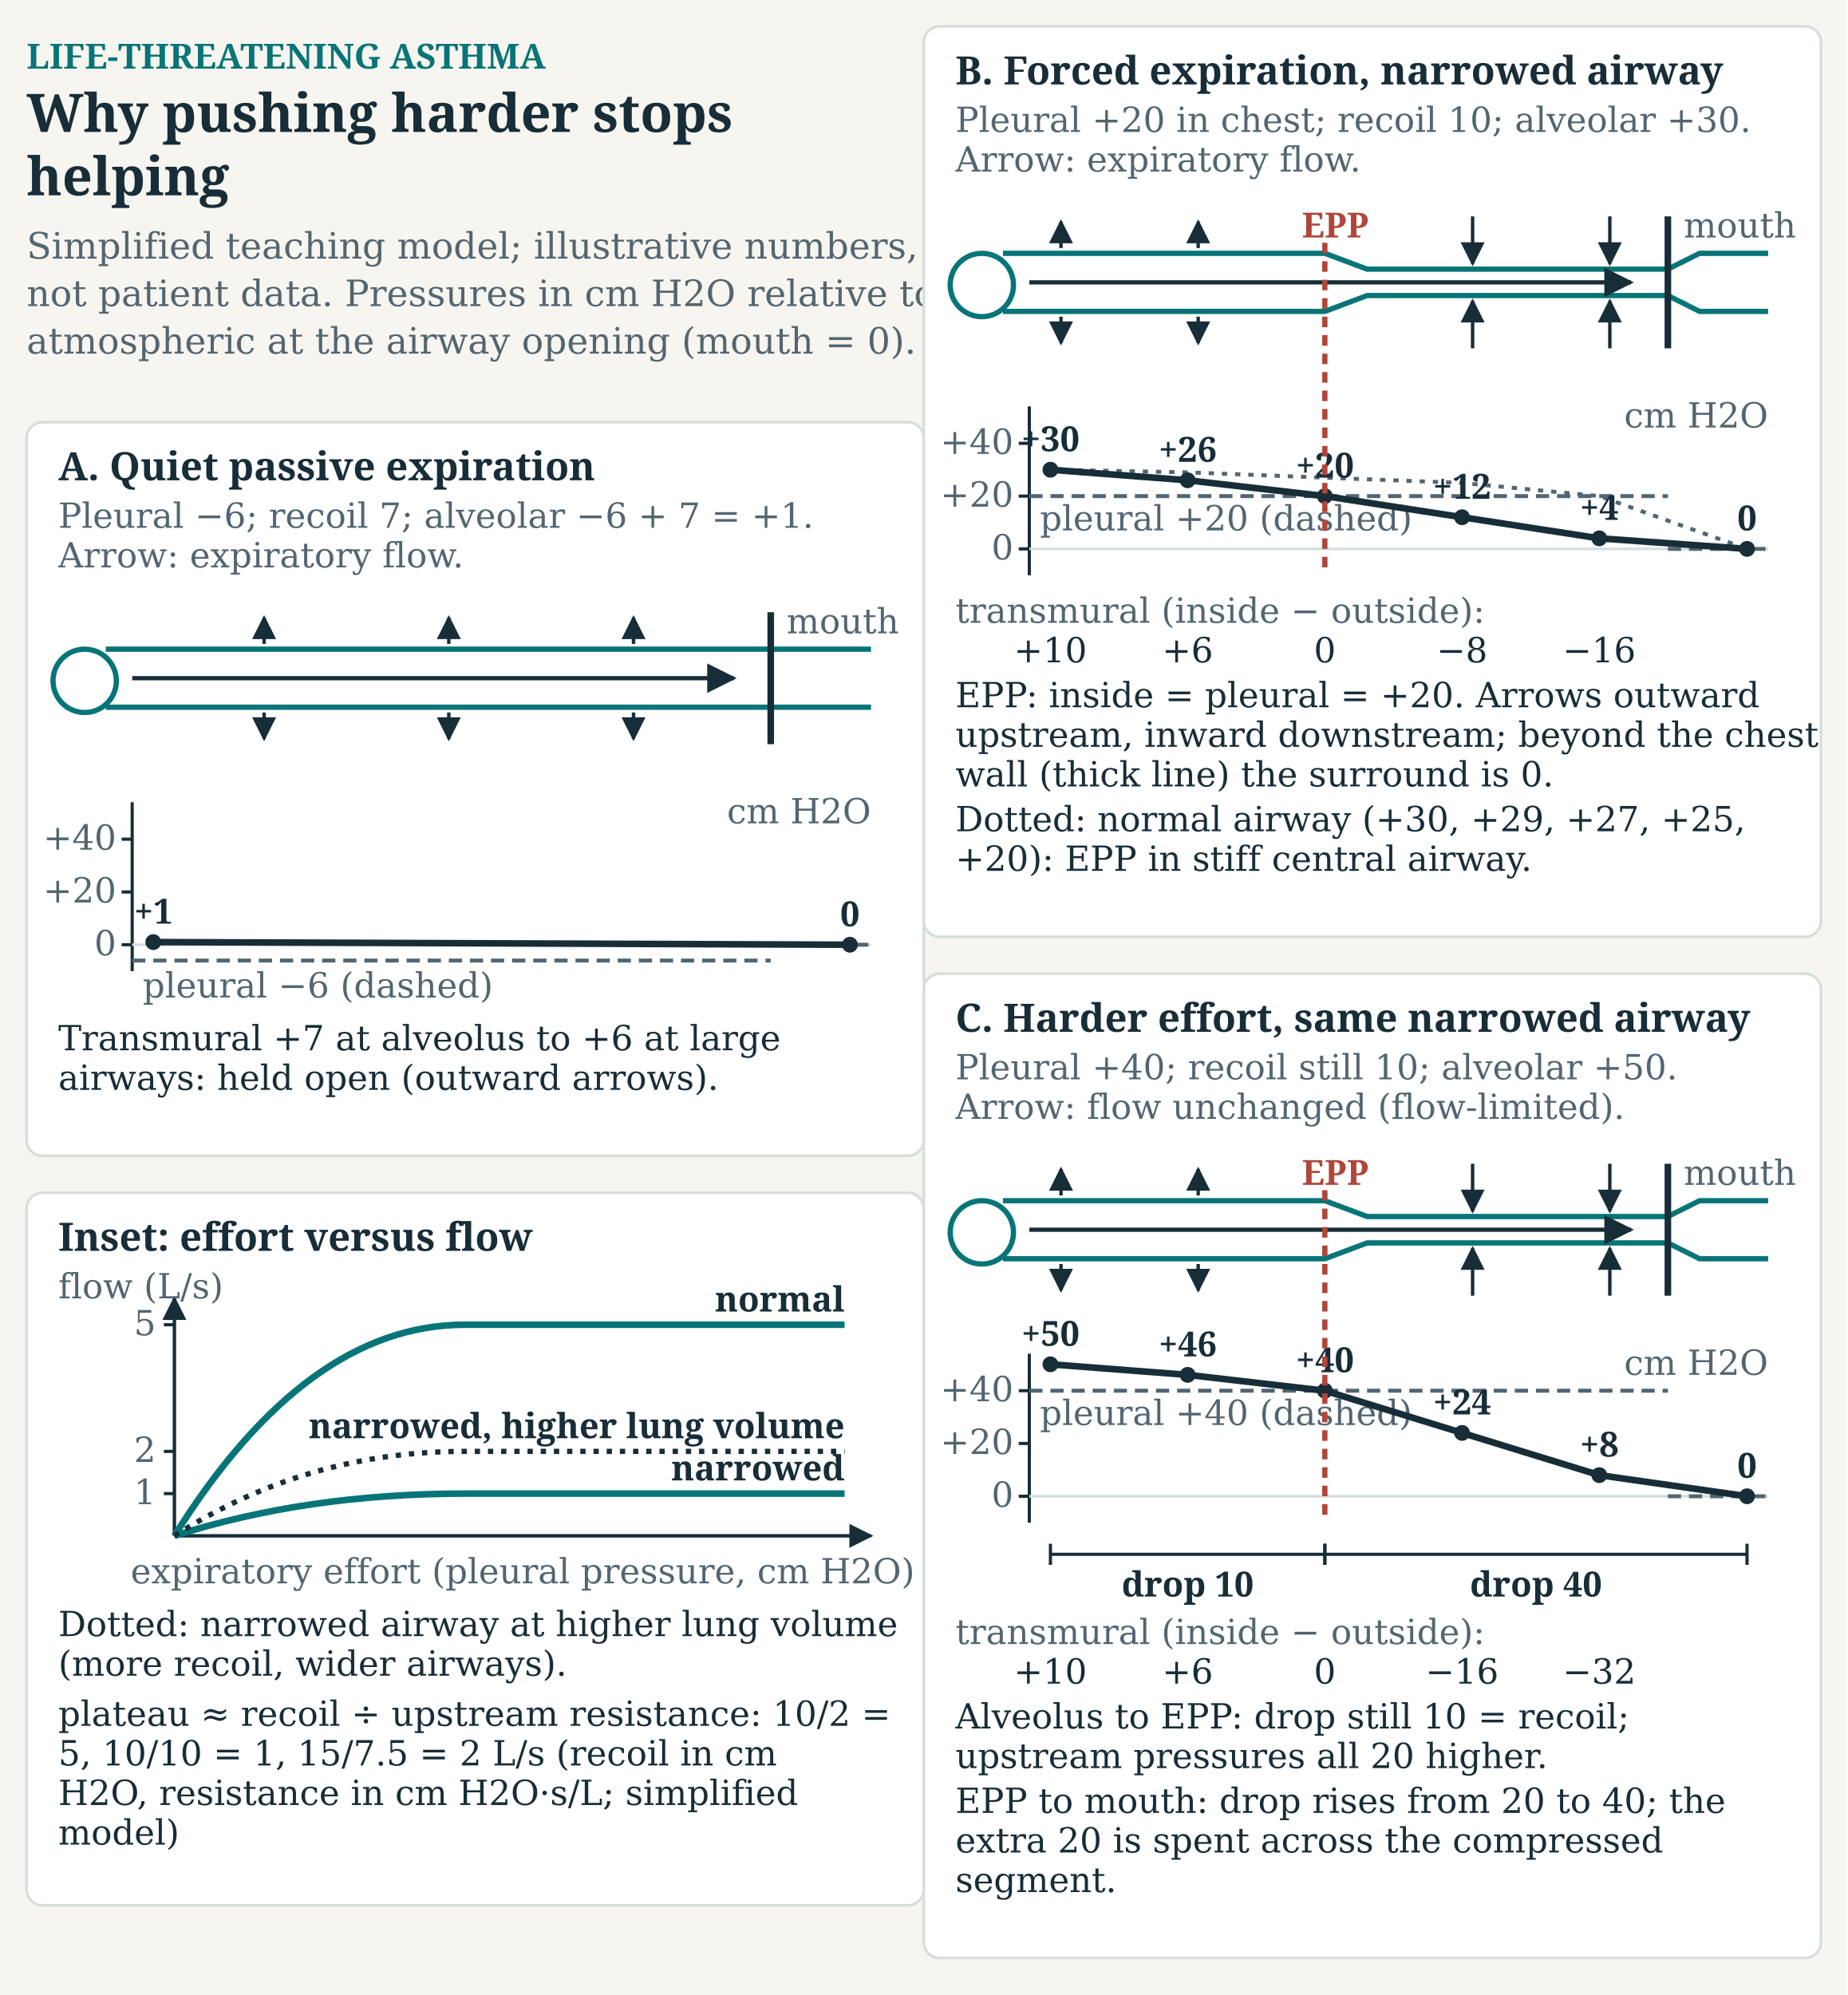
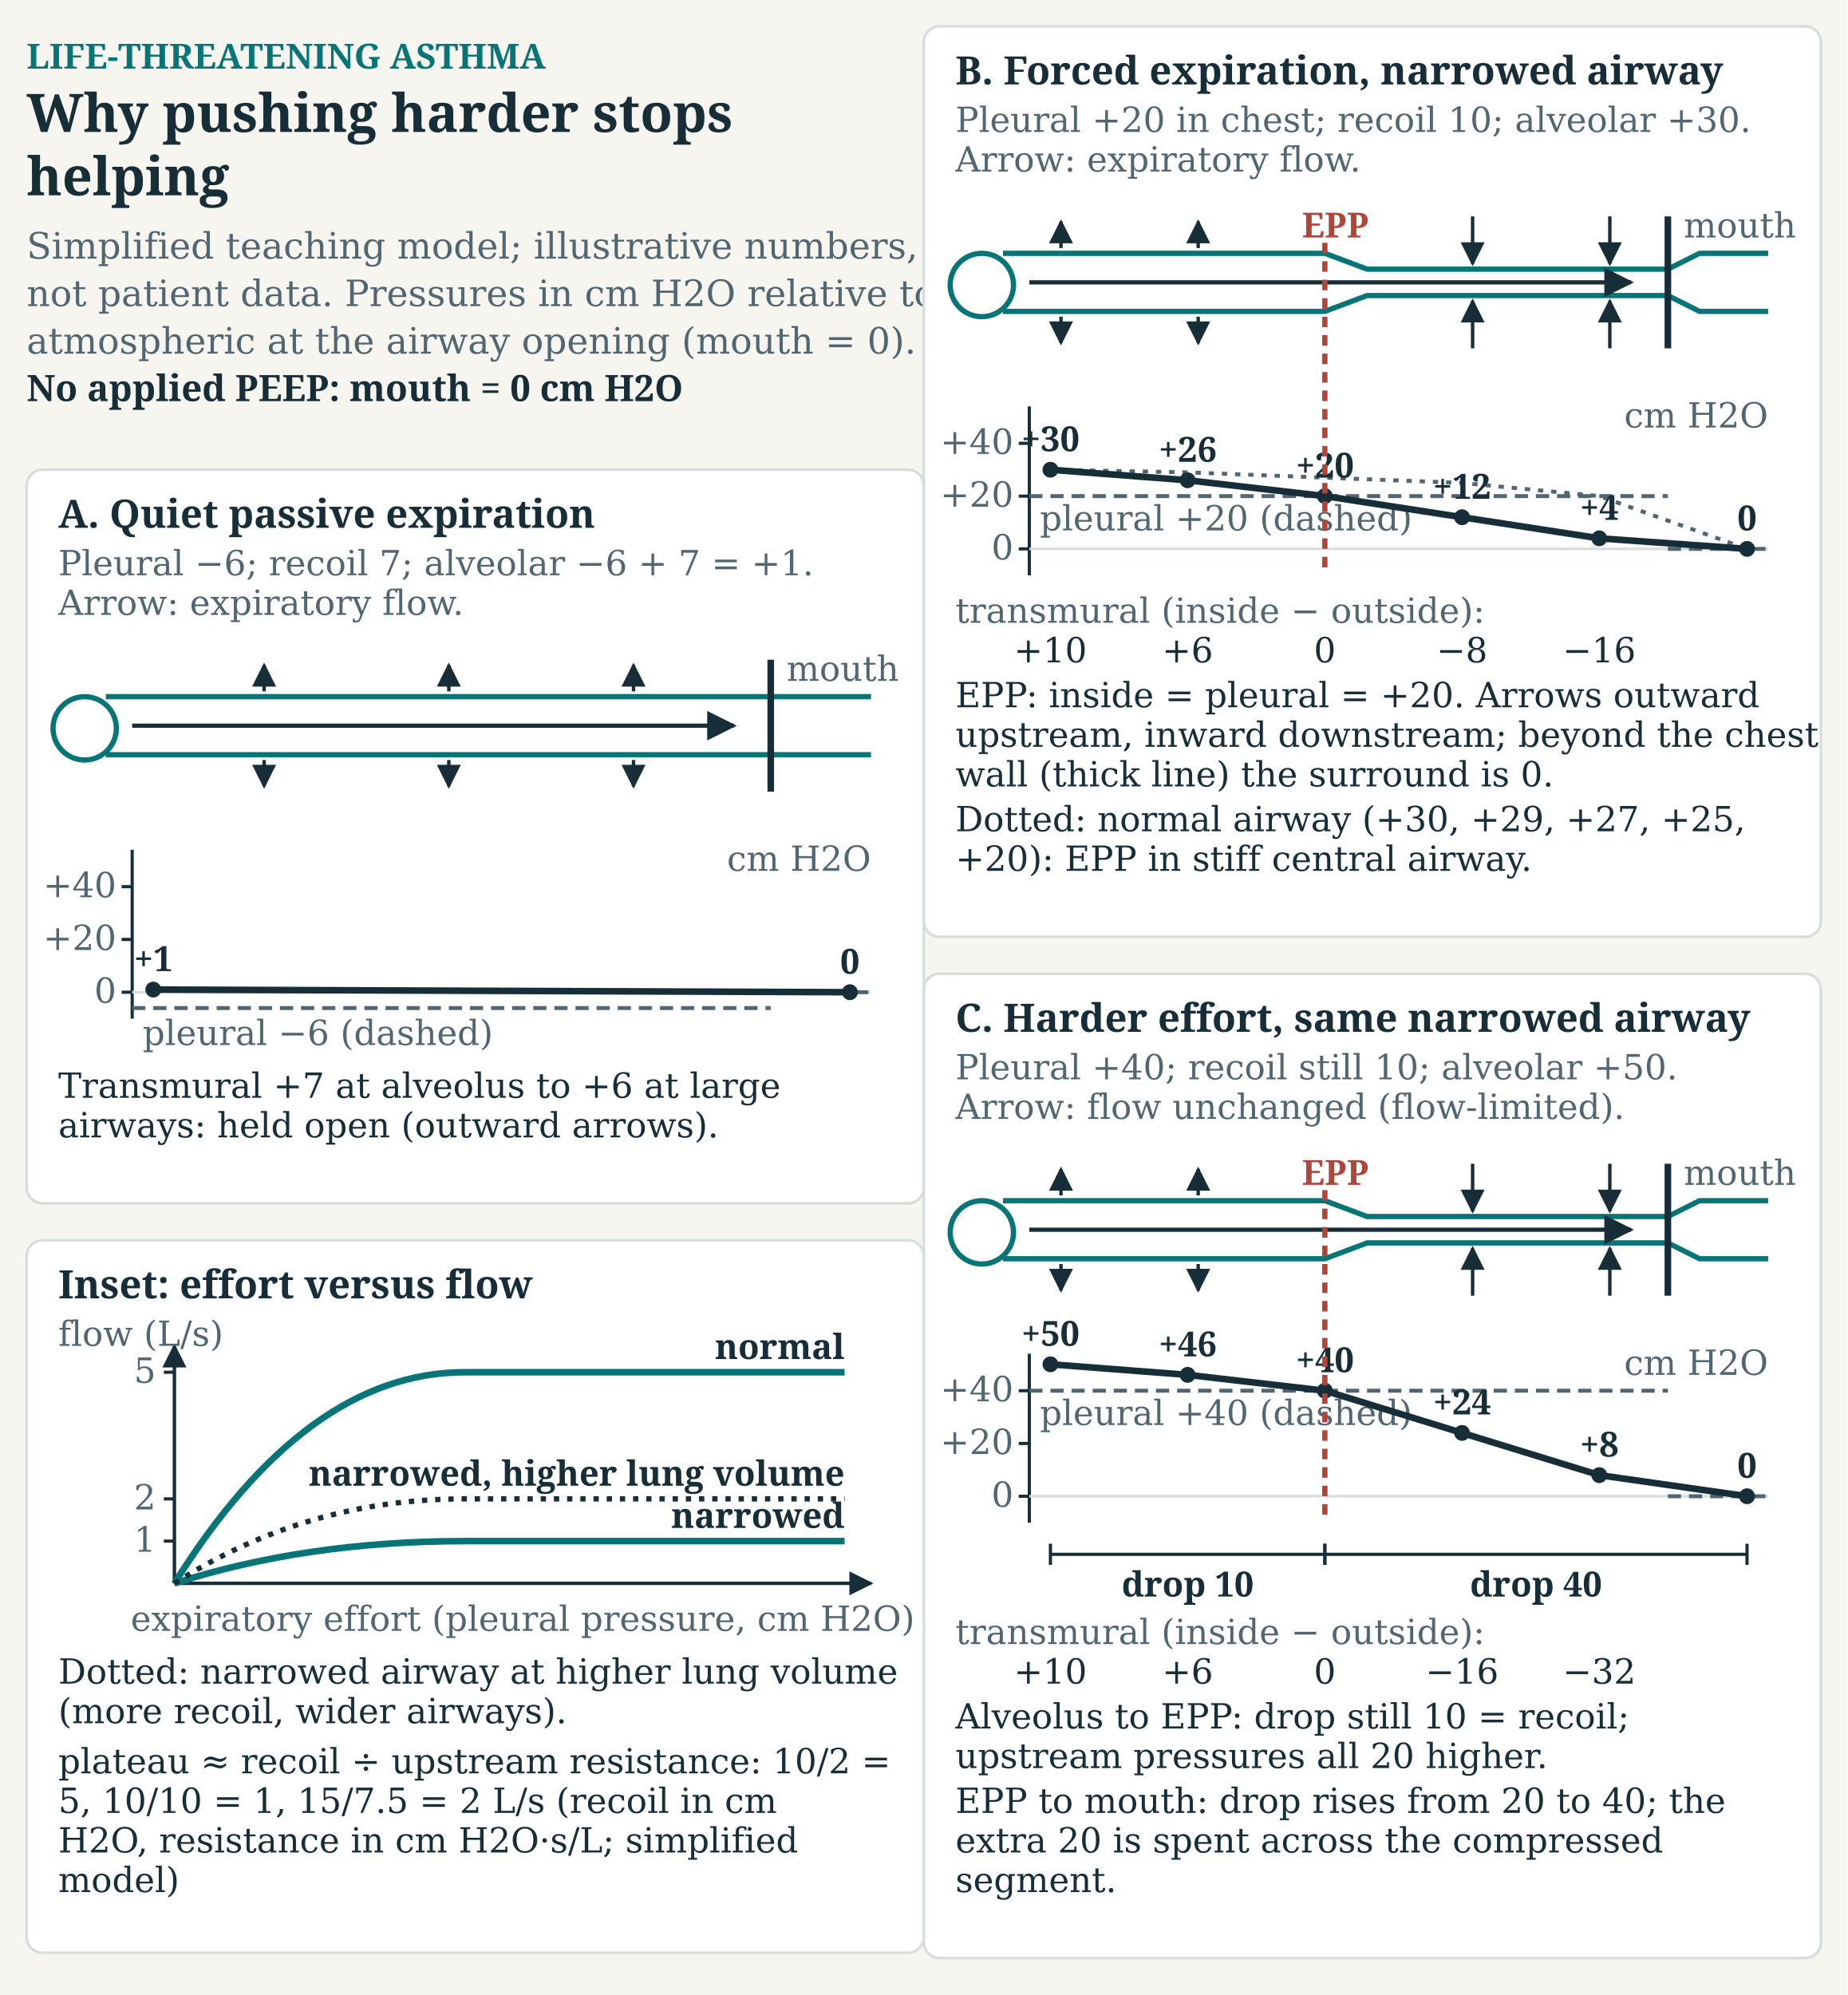
<svg xmlns="http://www.w3.org/2000/svg" class="diagram-print" viewBox="0 0 700 756.0" width="6.9in" height="7.45in" role="img" aria-labelledby="fig-r7-01-equal-pressure-point-print-title" aria-describedby="fig-r7-01-equal-pressure-point-print-desc">
  <style>text{font-family:Literata,'DejaVu Serif',Georgia,serif}text[font-weight='700']{font-family:Fraunces,Literata,Georgia,serif}.t-ink{fill:var(--fig-ink,#172d38)}.s-ink{stroke:var(--fig-ink,#172d38);fill:none}.f-ink{fill:var(--fig-ink,#172d38)}.t-muted{fill:var(--fig-muted,#526671)}.s-muted{stroke:var(--fig-muted,#526671);fill:none}.f-muted{fill:var(--fig-muted,#526671)}.t-teal{fill:var(--fig-teal,#077578)}.s-teal{stroke:var(--fig-teal,#077578);fill:none}.f-teal{fill:var(--fig-teal,#077578)}.t-red{fill:var(--fig-red,#af4639)}.s-red{stroke:var(--fig-red,#af4639);fill:none}.f-red{fill:var(--fig-red,#af4639)}.t-gold{fill:var(--fig-gold,#996613)}.s-gold{stroke:var(--fig-gold,#996613);fill:none}.f-gold{fill:var(--fig-gold,#996613)}.t-rule{fill:var(--fig-rule,#d5dedc)}.s-rule{stroke:var(--fig-rule,#d5dedc);fill:none}.f-rule{fill:var(--fig-rule,#d5dedc)}.bg{fill:var(--fig-canvas,#f7f5ef)}.pn{fill:var(--fig-panel,#ffffff);stroke:var(--fig-rule,#d5dedc)}.hatch{fill:url(#fig-r7-01-equal-pressure-point-print-h)}</style>
  <defs>
    <marker id="fig-r7-01-equal-pressure-point-print-ar" viewBox="0 0 10 10" refX="9" refY="5" markerWidth="7" markerHeight="7" orient="auto-start-reverse">
      <path d="M0,0L10,5L0,10z" class="f-ink" />
    </marker>
    <pattern id="fig-r7-01-equal-pressure-point-print-h" width="7" height="7" patternUnits="userSpaceOnUse" patternTransform="rotate(45)">
      <line x1="0" y1="0" x2="0" y2="7" class="s-gold" stroke-width="2.5" />
    </pattern>
  </defs>
  <rect class="bg" width="700" height="756.0" />
  <g transform="translate(10,10)">
    <text x="0" y="16" font-size="13.14" text-anchor="start" font-weight="700" class="t-teal">LIFE-THREATENING ASTHMA</text>
    <text x="0" y="40" font-size="20.14" text-anchor="start" font-weight="700" class="t-ink">Why pushing harder stops</text>
    <text x="0" y="64" font-size="20.14" text-anchor="start" font-weight="700" class="t-ink">helping</text>
    <text x="0" y="88" font-size="13.78" text-anchor="start" font-weight="400" class="t-muted">Simplified teaching model; illustrative numbers,</text>
    <text x="0" y="106" font-size="13.78" text-anchor="start" font-weight="400" class="t-muted">not patient data. Pressures in cm H2O relative to</text>
    <text x="0" y="124" font-size="13.78" text-anchor="start" font-weight="400" class="t-muted">atmospheric at the airway opening (mouth = 0).</text>
-   </g>
-   <g transform="translate(10,160)">
+     <text x="0" y="142" font-size="13.78" text-anchor="start" font-weight="700" class="t-ink">No applied PEEP: mouth = 0 cm H2O</text>
+   </g>
+   <g transform="translate(10,178)">
    <rect x="0" y="0" width="340" height="278.0" rx="6" class="pn" />
    <text x="12" y="22" font-size="14.84" text-anchor="start" font-weight="700" class="t-ink">A. Quiet passive expiration</text>
    <text x="12" y="40" font-size="13.14" text-anchor="start" font-weight="400" class="t-muted">Pleural −6; recoil 7; alveolar −6 + 7 = +1.</text>
    <text x="12" y="55" font-size="13.14" text-anchor="start" font-weight="400" class="t-muted">Arrow: expiratory flow.</text>
    <path d="M30,86 L320,86 M30,108 L320,108" class="s-teal" stroke-width="2" />
    <circle cx="22" cy="98" r="12" class="s-teal" stroke-width="2" />
    <line x1="282" y1="72" x2="282" y2="122" class="s-ink" stroke-width="2.5" />
    <line x1="90" y1="84" x2="90" y2="74" class="s-ink" stroke-width="1.3" marker-end="url(#fig-r7-01-equal-pressure-point-print-ar)" />
    <line x1="90" y1="110" x2="90" y2="120" class="s-ink" stroke-width="1.3" marker-end="url(#fig-r7-01-equal-pressure-point-print-ar)" />
    <line x1="160" y1="84" x2="160" y2="74" class="s-ink" stroke-width="1.3" marker-end="url(#fig-r7-01-equal-pressure-point-print-ar)" />
    <line x1="160" y1="110" x2="160" y2="120" class="s-ink" stroke-width="1.3" marker-end="url(#fig-r7-01-equal-pressure-point-print-ar)" />
    <line x1="230" y1="84" x2="230" y2="74" class="s-ink" stroke-width="1.3" marker-end="url(#fig-r7-01-equal-pressure-point-print-ar)" />
    <line x1="230" y1="110" x2="230" y2="120" class="s-ink" stroke-width="1.3" marker-end="url(#fig-r7-01-equal-pressure-point-print-ar)" />
    <line x1="40" y1="97.0" x2="268" y2="97.0" class="s-ink" stroke-width="1.6" marker-end="url(#fig-r7-01-equal-pressure-point-print-ar)" />
    <text x="288" y="80" font-size="13.14" text-anchor="start" font-weight="400" class="t-muted">mouth</text>
    <line x1="40" y1="144.0" x2="40" y2="208.0" class="s-ink" stroke-width="1.2" />
    <line x1="36" y1="158.0" x2="40" y2="158.0" class="s-ink" stroke-width="1.2" />
    <text x="34" y="162.0" font-size="13.14" text-anchor="end" font-weight="400" class="t-muted">+40</text>
    <line x1="36" y1="178.0" x2="40" y2="178.0" class="s-ink" stroke-width="1.2" />
    <text x="34" y="182.0" font-size="13.14" text-anchor="end" font-weight="400" class="t-muted">+20</text>
    <line x1="36" y1="198.0" x2="40" y2="198.0" class="s-ink" stroke-width="1.2" />
    <text x="34" y="202.0" font-size="13.14" text-anchor="end" font-weight="400" class="t-muted">0</text>
    <text x="320" y="152.0" font-size="13.14" text-anchor="end" font-weight="400" class="t-muted">cm H2O</text>
    <line x1="40" y1="198.0" x2="320" y2="198.0" class="s-rule" stroke-width="1" />
    <line x1="40" y1="204.0" x2="282" y2="204.0" class="s-muted" stroke-width="1.5" stroke-dasharray="5 3" />
    <line x1="282" y1="198.0" x2="320" y2="198.0" class="s-muted" stroke-width="1.5" stroke-dasharray="5 3" />
    <text x="44" y="218.0" font-size="13.14" text-anchor="start" font-weight="400" class="t-muted">pleural −6 (dashed)</text>
    <path d="M48,197.0 L312,198.0" class="s-ink" stroke-width="2.5" />
    <circle cx="48" cy="197.0" r="3" class="f-ink" />
    <text x="48" y="190.0" font-size="13.14" text-anchor="middle" font-weight="700" class="t-ink">+1</text>
    <circle cx="312" cy="198.0" r="3" class="f-ink" />
    <text x="312" y="191.0" font-size="13.14" text-anchor="middle" font-weight="700" class="t-ink">0</text>
    <text x="12" y="238.0" font-size="13.14" text-anchor="start" font-weight="400" class="t-ink">Transmural +7 at alveolus to +6 at large</text>
    <text x="12" y="253.0" font-size="13.14" text-anchor="start" font-weight="400" class="t-ink">airways: held open (outward arrows).</text>
  </g>
  <g transform="translate(350,10)">
    <rect x="0" y="0" width="340" height="345.0" rx="6" class="pn" />
    <text x="12" y="22" font-size="14.84" text-anchor="start" font-weight="700" class="t-ink">B. Forced expiration, narrowed airway</text>
    <text x="12" y="40" font-size="13.14" text-anchor="start" font-weight="400" class="t-muted">Pleural +20 in chest; recoil 10; alveolar +30.</text>
    <text x="12" y="55" font-size="13.14" text-anchor="start" font-weight="400" class="t-muted">Arrow: expiratory flow.</text>
    <path d="M30,86 L152,86 L168,92 L282,92 L294,86 L320,86 M30,108 L152,108 L168,102 L282,102 L294,108 L320,108" class="s-teal" stroke-width="2" />
    <circle cx="22" cy="98" r="12" class="s-teal" stroke-width="2" />
    <line x1="52" y1="84" x2="52" y2="74" class="s-ink" stroke-width="1.3" marker-end="url(#fig-r7-01-equal-pressure-point-print-ar)" />
    <line x1="52" y1="110" x2="52" y2="120" class="s-ink" stroke-width="1.3" marker-end="url(#fig-r7-01-equal-pressure-point-print-ar)" />
    <line x1="104" y1="84" x2="104" y2="74" class="s-ink" stroke-width="1.3" marker-end="url(#fig-r7-01-equal-pressure-point-print-ar)" />
    <line x1="104" y1="110" x2="104" y2="120" class="s-ink" stroke-width="1.3" marker-end="url(#fig-r7-01-equal-pressure-point-print-ar)" />
    <line x1="208" y1="72" x2="208" y2="90" class="s-ink" stroke-width="1.3" marker-end="url(#fig-r7-01-equal-pressure-point-print-ar)" />
    <line x1="208" y1="122" x2="208" y2="104" class="s-ink" stroke-width="1.3" marker-end="url(#fig-r7-01-equal-pressure-point-print-ar)" />
    <line x1="260" y1="72" x2="260" y2="90" class="s-ink" stroke-width="1.3" marker-end="url(#fig-r7-01-equal-pressure-point-print-ar)" />
    <line x1="260" y1="122" x2="260" y2="104" class="s-ink" stroke-width="1.3" marker-end="url(#fig-r7-01-equal-pressure-point-print-ar)" />
    <line x1="282" y1="72" x2="282" y2="122" class="s-ink" stroke-width="2.5" />
    <line x1="40" y1="97.0" x2="268" y2="97.0" class="s-ink" stroke-width="1.6" marker-end="url(#fig-r7-01-equal-pressure-point-print-ar)" />
    <text x="288" y="80" font-size="13.14" text-anchor="start" font-weight="400" class="t-muted">mouth</text>
    <line x1="40" y1="144.0" x2="40" y2="208.0" class="s-ink" stroke-width="1.2" />
    <line x1="36" y1="158.0" x2="40" y2="158.0" class="s-ink" stroke-width="1.2" />
    <text x="34" y="162.0" font-size="13.14" text-anchor="end" font-weight="400" class="t-muted">+40</text>
    <line x1="36" y1="178.0" x2="40" y2="178.0" class="s-ink" stroke-width="1.2" />
    <text x="34" y="182.0" font-size="13.14" text-anchor="end" font-weight="400" class="t-muted">+20</text>
    <line x1="36" y1="198.0" x2="40" y2="198.0" class="s-ink" stroke-width="1.2" />
    <text x="34" y="202.0" font-size="13.14" text-anchor="end" font-weight="400" class="t-muted">0</text>
    <text x="320" y="152.0" font-size="13.14" text-anchor="end" font-weight="400" class="t-muted">cm H2O</text>
    <line x1="40" y1="198.0" x2="320" y2="198.0" class="s-rule" stroke-width="1" />
    <line x1="40" y1="178.0" x2="282" y2="178.0" class="s-muted" stroke-width="1.5" stroke-dasharray="5 3" />
    <line x1="282" y1="198.0" x2="320" y2="198.0" class="s-muted" stroke-width="1.5" stroke-dasharray="5 3" />
    <text x="44" y="191.0" font-size="13.14" text-anchor="start" font-weight="400" class="t-muted">pleural +20 (dashed)</text>
    <path d="M48,168.0 L100,169.0 L152,171.0 L204,173.0 L256,178.0 L312,198.0" class="s-muted" stroke-width="1.5" stroke-dasharray="2 3" />
    <path d="M48,168.0 L100,172.0 L152,178.0 L204,186.0 L256,194.0 L312,198.0" class="s-ink" stroke-width="2.5" />
    <circle cx="48" cy="168.0" r="3" class="f-ink" />
    <text x="48" y="161.0" font-size="13.14" text-anchor="middle" font-weight="700" class="t-ink">+30</text>
    <circle cx="100" cy="172.0" r="3" class="f-ink" />
    <text x="100" y="165.0" font-size="13.14" text-anchor="middle" font-weight="700" class="t-ink">+26</text>
    <circle cx="152" cy="178.0" r="3" class="f-ink" />
    <text x="152" y="171.0" font-size="13.14" text-anchor="middle" font-weight="700" class="t-ink">+20</text>
    <circle cx="204" cy="186.0" r="3" class="f-ink" />
    <text x="204" y="179.0" font-size="13.14" text-anchor="middle" font-weight="700" class="t-ink">+12</text>
    <circle cx="256" cy="194.0" r="3" class="f-ink" />
    <text x="256" y="187.0" font-size="13.14" text-anchor="middle" font-weight="700" class="t-ink">+4</text>
    <circle cx="312" cy="198.0" r="3" class="f-ink" />
    <text x="312" y="191.0" font-size="13.14" text-anchor="middle" font-weight="700" class="t-ink">0</text>
    <line x1="152" y1="82" x2="152" y2="208.0" class="s-red" stroke-width="2" stroke-dasharray="4 3" />
    <text x="156" y="80" font-size="13.14" text-anchor="middle" font-weight="700" class="t-red">EPP</text>
    <text x="12" y="226.0" font-size="13.14" text-anchor="start" font-weight="400" class="t-muted">transmural (inside − outside):</text>
    <text x="48" y="241.0" font-size="13.14" text-anchor="middle" font-weight="400" class="t-ink">+10</text>
    <text x="100" y="241.0" font-size="13.14" text-anchor="middle" font-weight="400" class="t-ink">+6</text>
    <text x="152" y="241.0" font-size="13.14" text-anchor="middle" font-weight="400" class="t-ink">0</text>
    <text x="204" y="241.0" font-size="13.14" text-anchor="middle" font-weight="400" class="t-ink">−8</text>
    <text x="256" y="241.0" font-size="13.14" text-anchor="middle" font-weight="400" class="t-ink">−16</text>
    <text x="12" y="258.0" font-size="13.14" text-anchor="start" font-weight="400" class="t-ink">EPP: inside = pleural = +20. Arrows outward</text>
    <text x="12" y="273.0" font-size="13.14" text-anchor="start" font-weight="400" class="t-ink">upstream, inward downstream; beyond the chest</text>
    <text x="12" y="288.0" font-size="13.14" text-anchor="start" font-weight="400" class="t-ink">wall (thick line) the surround is 0.</text>
    <text x="12" y="305.0" font-size="13.14" text-anchor="start" font-weight="400" class="t-ink">Dotted: normal airway (+30, +29, +27, +25,</text>
    <text x="12" y="320.0" font-size="13.14" text-anchor="start" font-weight="400" class="t-ink">+20): EPP in stiff central airway.</text>
  </g>
  <g transform="translate(350,369.0)">
    <rect x="0" y="0" width="340" height="373.0" rx="6" class="pn" />
    <text x="12" y="22" font-size="14.84" text-anchor="start" font-weight="700" class="t-ink">C. Harder effort, same narrowed airway</text>
    <text x="12" y="40" font-size="13.14" text-anchor="start" font-weight="400" class="t-muted">Pleural +40; recoil still 10; alveolar +50.</text>
    <text x="12" y="55" font-size="13.14" text-anchor="start" font-weight="400" class="t-muted">Arrow: flow unchanged (flow-limited).</text>
    <path d="M30,86 L152,86 L168,92 L282,92 L294,86 L320,86 M30,108 L152,108 L168,102 L282,102 L294,108 L320,108" class="s-teal" stroke-width="2" />
    <circle cx="22" cy="98" r="12" class="s-teal" stroke-width="2" />
    <line x1="52" y1="84" x2="52" y2="74" class="s-ink" stroke-width="1.3" marker-end="url(#fig-r7-01-equal-pressure-point-print-ar)" />
    <line x1="52" y1="110" x2="52" y2="120" class="s-ink" stroke-width="1.3" marker-end="url(#fig-r7-01-equal-pressure-point-print-ar)" />
    <line x1="104" y1="84" x2="104" y2="74" class="s-ink" stroke-width="1.3" marker-end="url(#fig-r7-01-equal-pressure-point-print-ar)" />
    <line x1="104" y1="110" x2="104" y2="120" class="s-ink" stroke-width="1.3" marker-end="url(#fig-r7-01-equal-pressure-point-print-ar)" />
    <line x1="208" y1="72" x2="208" y2="90" class="s-ink" stroke-width="1.3" marker-end="url(#fig-r7-01-equal-pressure-point-print-ar)" />
    <line x1="208" y1="122" x2="208" y2="104" class="s-ink" stroke-width="1.3" marker-end="url(#fig-r7-01-equal-pressure-point-print-ar)" />
    <line x1="260" y1="72" x2="260" y2="90" class="s-ink" stroke-width="1.3" marker-end="url(#fig-r7-01-equal-pressure-point-print-ar)" />
    <line x1="260" y1="122" x2="260" y2="104" class="s-ink" stroke-width="1.3" marker-end="url(#fig-r7-01-equal-pressure-point-print-ar)" />
    <line x1="282" y1="72" x2="282" y2="122" class="s-ink" stroke-width="2.5" />
    <line x1="40" y1="97.0" x2="268" y2="97.0" class="s-ink" stroke-width="1.6" marker-end="url(#fig-r7-01-equal-pressure-point-print-ar)" />
    <text x="288" y="80" font-size="13.14" text-anchor="start" font-weight="400" class="t-muted">mouth</text>
    <line x1="40" y1="144.0" x2="40" y2="208.0" class="s-ink" stroke-width="1.2" />
    <line x1="36" y1="158.0" x2="40" y2="158.0" class="s-ink" stroke-width="1.2" />
    <text x="34" y="162.0" font-size="13.14" text-anchor="end" font-weight="400" class="t-muted">+40</text>
    <line x1="36" y1="178.0" x2="40" y2="178.0" class="s-ink" stroke-width="1.2" />
    <text x="34" y="182.0" font-size="13.14" text-anchor="end" font-weight="400" class="t-muted">+20</text>
    <line x1="36" y1="198.0" x2="40" y2="198.0" class="s-ink" stroke-width="1.2" />
    <text x="34" y="202.0" font-size="13.14" text-anchor="end" font-weight="400" class="t-muted">0</text>
    <text x="320" y="152.0" font-size="13.14" text-anchor="end" font-weight="400" class="t-muted">cm H2O</text>
    <line x1="40" y1="198.0" x2="320" y2="198.0" class="s-rule" stroke-width="1" />
    <line x1="40" y1="158.0" x2="282" y2="158.0" class="s-muted" stroke-width="1.5" stroke-dasharray="5 3" />
    <line x1="282" y1="198.0" x2="320" y2="198.0" class="s-muted" stroke-width="1.5" stroke-dasharray="5 3" />
    <text x="44" y="171.0" font-size="13.14" text-anchor="start" font-weight="400" class="t-muted">pleural +40 (dashed)</text>
    <path d="M48,148.0 L100,152.0 L152,158.0 L204,174.0 L256,190.0 L312,198.0" class="s-ink" stroke-width="2.5" />
    <circle cx="48" cy="148.0" r="3" class="f-ink" />
    <text x="48" y="141.0" font-size="13.14" text-anchor="middle" font-weight="700" class="t-ink">+50</text>
    <circle cx="100" cy="152.0" r="3" class="f-ink" />
    <text x="100" y="145.0" font-size="13.14" text-anchor="middle" font-weight="700" class="t-ink">+46</text>
    <circle cx="152" cy="158.0" r="3" class="f-ink" />
    <text x="152" y="151.0" font-size="13.14" text-anchor="middle" font-weight="700" class="t-ink">+40</text>
    <circle cx="204" cy="174.0" r="3" class="f-ink" />
    <text x="204" y="167.0" font-size="13.14" text-anchor="middle" font-weight="700" class="t-ink">+24</text>
    <circle cx="256" cy="190.0" r="3" class="f-ink" />
    <text x="256" y="183.0" font-size="13.14" text-anchor="middle" font-weight="700" class="t-ink">+8</text>
    <circle cx="312" cy="198.0" r="3" class="f-ink" />
    <text x="312" y="191.0" font-size="13.14" text-anchor="middle" font-weight="700" class="t-ink">0</text>
    <line x1="152" y1="82" x2="152" y2="208.0" class="s-red" stroke-width="2" stroke-dasharray="4 3" />
    <text x="156" y="80" font-size="13.14" text-anchor="middle" font-weight="700" class="t-red">EPP</text>
    <line x1="48" y1="220.0" x2="152" y2="220.0" class="s-ink" stroke-width="1.2" />
    <line x1="48" y1="216.0" x2="48" y2="224.0" class="s-ink" stroke-width="1.2" />
    <line x1="152" y1="216.0" x2="152" y2="224.0" class="s-ink" stroke-width="1.2" />
    <text x="100.0" y="236.0" font-size="13.14" text-anchor="middle" font-weight="700" class="t-ink">drop 10</text>
    <line x1="152" y1="220.0" x2="312" y2="220.0" class="s-ink" stroke-width="1.2" />
    <line x1="152" y1="216.0" x2="152" y2="224.0" class="s-ink" stroke-width="1.2" />
    <line x1="312" y1="216.0" x2="312" y2="224.0" class="s-ink" stroke-width="1.2" />
    <text x="232.0" y="236.0" font-size="13.14" text-anchor="middle" font-weight="700" class="t-ink">drop 40</text>
    <text x="12" y="254.0" font-size="13.14" text-anchor="start" font-weight="400" class="t-muted">transmural (inside − outside):</text>
    <text x="48" y="269.0" font-size="13.14" text-anchor="middle" font-weight="400" class="t-ink">+10</text>
    <text x="100" y="269.0" font-size="13.14" text-anchor="middle" font-weight="400" class="t-ink">+6</text>
    <text x="152" y="269.0" font-size="13.14" text-anchor="middle" font-weight="400" class="t-ink">0</text>
    <text x="204" y="269.0" font-size="13.14" text-anchor="middle" font-weight="400" class="t-ink">−16</text>
    <text x="256" y="269.0" font-size="13.14" text-anchor="middle" font-weight="400" class="t-ink">−32</text>
    <text x="12" y="286.0" font-size="13.14" text-anchor="start" font-weight="400" class="t-ink">Alveolus to EPP: drop still 10 = recoil;</text>
    <text x="12" y="301.0" font-size="13.14" text-anchor="start" font-weight="400" class="t-ink">upstream pressures all 20 higher.</text>
    <text x="12" y="318.0" font-size="13.14" text-anchor="start" font-weight="400" class="t-ink">EPP to mouth: drop rises from 20 to 40; the</text>
    <text x="12" y="333.0" font-size="13.14" text-anchor="start" font-weight="400" class="t-ink">extra 20 is spent across the compressed</text>
    <text x="12" y="348.0" font-size="13.14" text-anchor="start" font-weight="400" class="t-ink">segment.</text>
  </g>
-   <g transform="translate(10,452.0)">
+   <g transform="translate(10,470.0)">
    <rect x="0" y="0" width="340" height="270" rx="6" class="pn" />
    <text x="12" y="22" font-size="14.84" text-anchor="start" font-weight="700" class="t-ink">Inset: effort versus flow</text>
    <line x1="56" y1="130" x2="320" y2="130" class="s-ink" stroke-width="1.3" marker-end="url(#fig-r7-01-equal-pressure-point-print-ar)" />
    <line x1="56" y1="130" x2="56" y2="40" class="s-ink" stroke-width="1.3" marker-end="url(#fig-r7-01-equal-pressure-point-print-ar)" />
    <line x1="52" y1="114" x2="56" y2="114" class="s-ink" stroke-width="1.2" />
    <text x="49" y="118" font-size="13.14" text-anchor="end" font-weight="400" class="t-muted">1</text>
    <line x1="52" y1="98" x2="56" y2="98" class="s-ink" stroke-width="1.2" />
    <text x="49" y="102" font-size="13.14" text-anchor="end" font-weight="400" class="t-muted">2</text>
    <line x1="52" y1="50" x2="56" y2="50" class="s-ink" stroke-width="1.2" />
    <text x="49" y="54" font-size="13.14" text-anchor="end" font-weight="400" class="t-muted">5</text>
    <text x="12" y="40" font-size="13.14" text-anchor="start" font-weight="400" class="t-muted">flow (L/s)</text>
    <text x="188" y="148" font-size="13.14" text-anchor="middle" font-weight="400" class="t-muted">expiratory effort (pleural pressure, cm H2O)</text>
    <path d="M56,130 Q106,50 166,50 L310,50" class="s-teal" stroke-width="2.5" />
    <text x="310" y="45" font-size="13.14" text-anchor="end" font-weight="700" class="t-ink">normal</text>
    <path d="M56,130 Q106,114 166,114 L310,114" class="s-teal" stroke-width="2.5" />
    <text x="310" y="109" font-size="13.14" text-anchor="end" font-weight="700" class="t-ink">narrowed</text>
    <path d="M56,130 Q106,98 166,98 L310,98" class="s-ink" stroke-width="2" stroke-dasharray="2 3" />
    <text x="310" y="93" font-size="13.14" text-anchor="end" font-weight="700" class="t-ink">narrowed, higher lung volume</text>
    <text x="12" y="168" font-size="13.14" text-anchor="start" font-weight="400" class="t-ink">Dotted: narrowed airway at higher lung volume</text>
    <text x="12" y="183" font-size="13.14" text-anchor="start" font-weight="400" class="t-ink">(more recoil, wider airways).</text>
    <text x="12" y="202" font-size="13.14" text-anchor="start" font-weight="400" class="t-ink">plateau ≈ recoil ÷ upstream resistance: 10/2 =</text>
    <text x="12" y="217" font-size="13.14" text-anchor="start" font-weight="400" class="t-ink">5, 10/10 = 1, 15/7.5 = 2 L/s (recoil in cm</text>
    <text x="12" y="232" font-size="13.14" text-anchor="start" font-weight="400" class="t-ink">H2O, resistance in cm H2O·s/L; simplified</text>
    <text x="12" y="247" font-size="13.14" text-anchor="start" font-weight="400" class="t-ink">model)</text>
  </g>
</svg>
